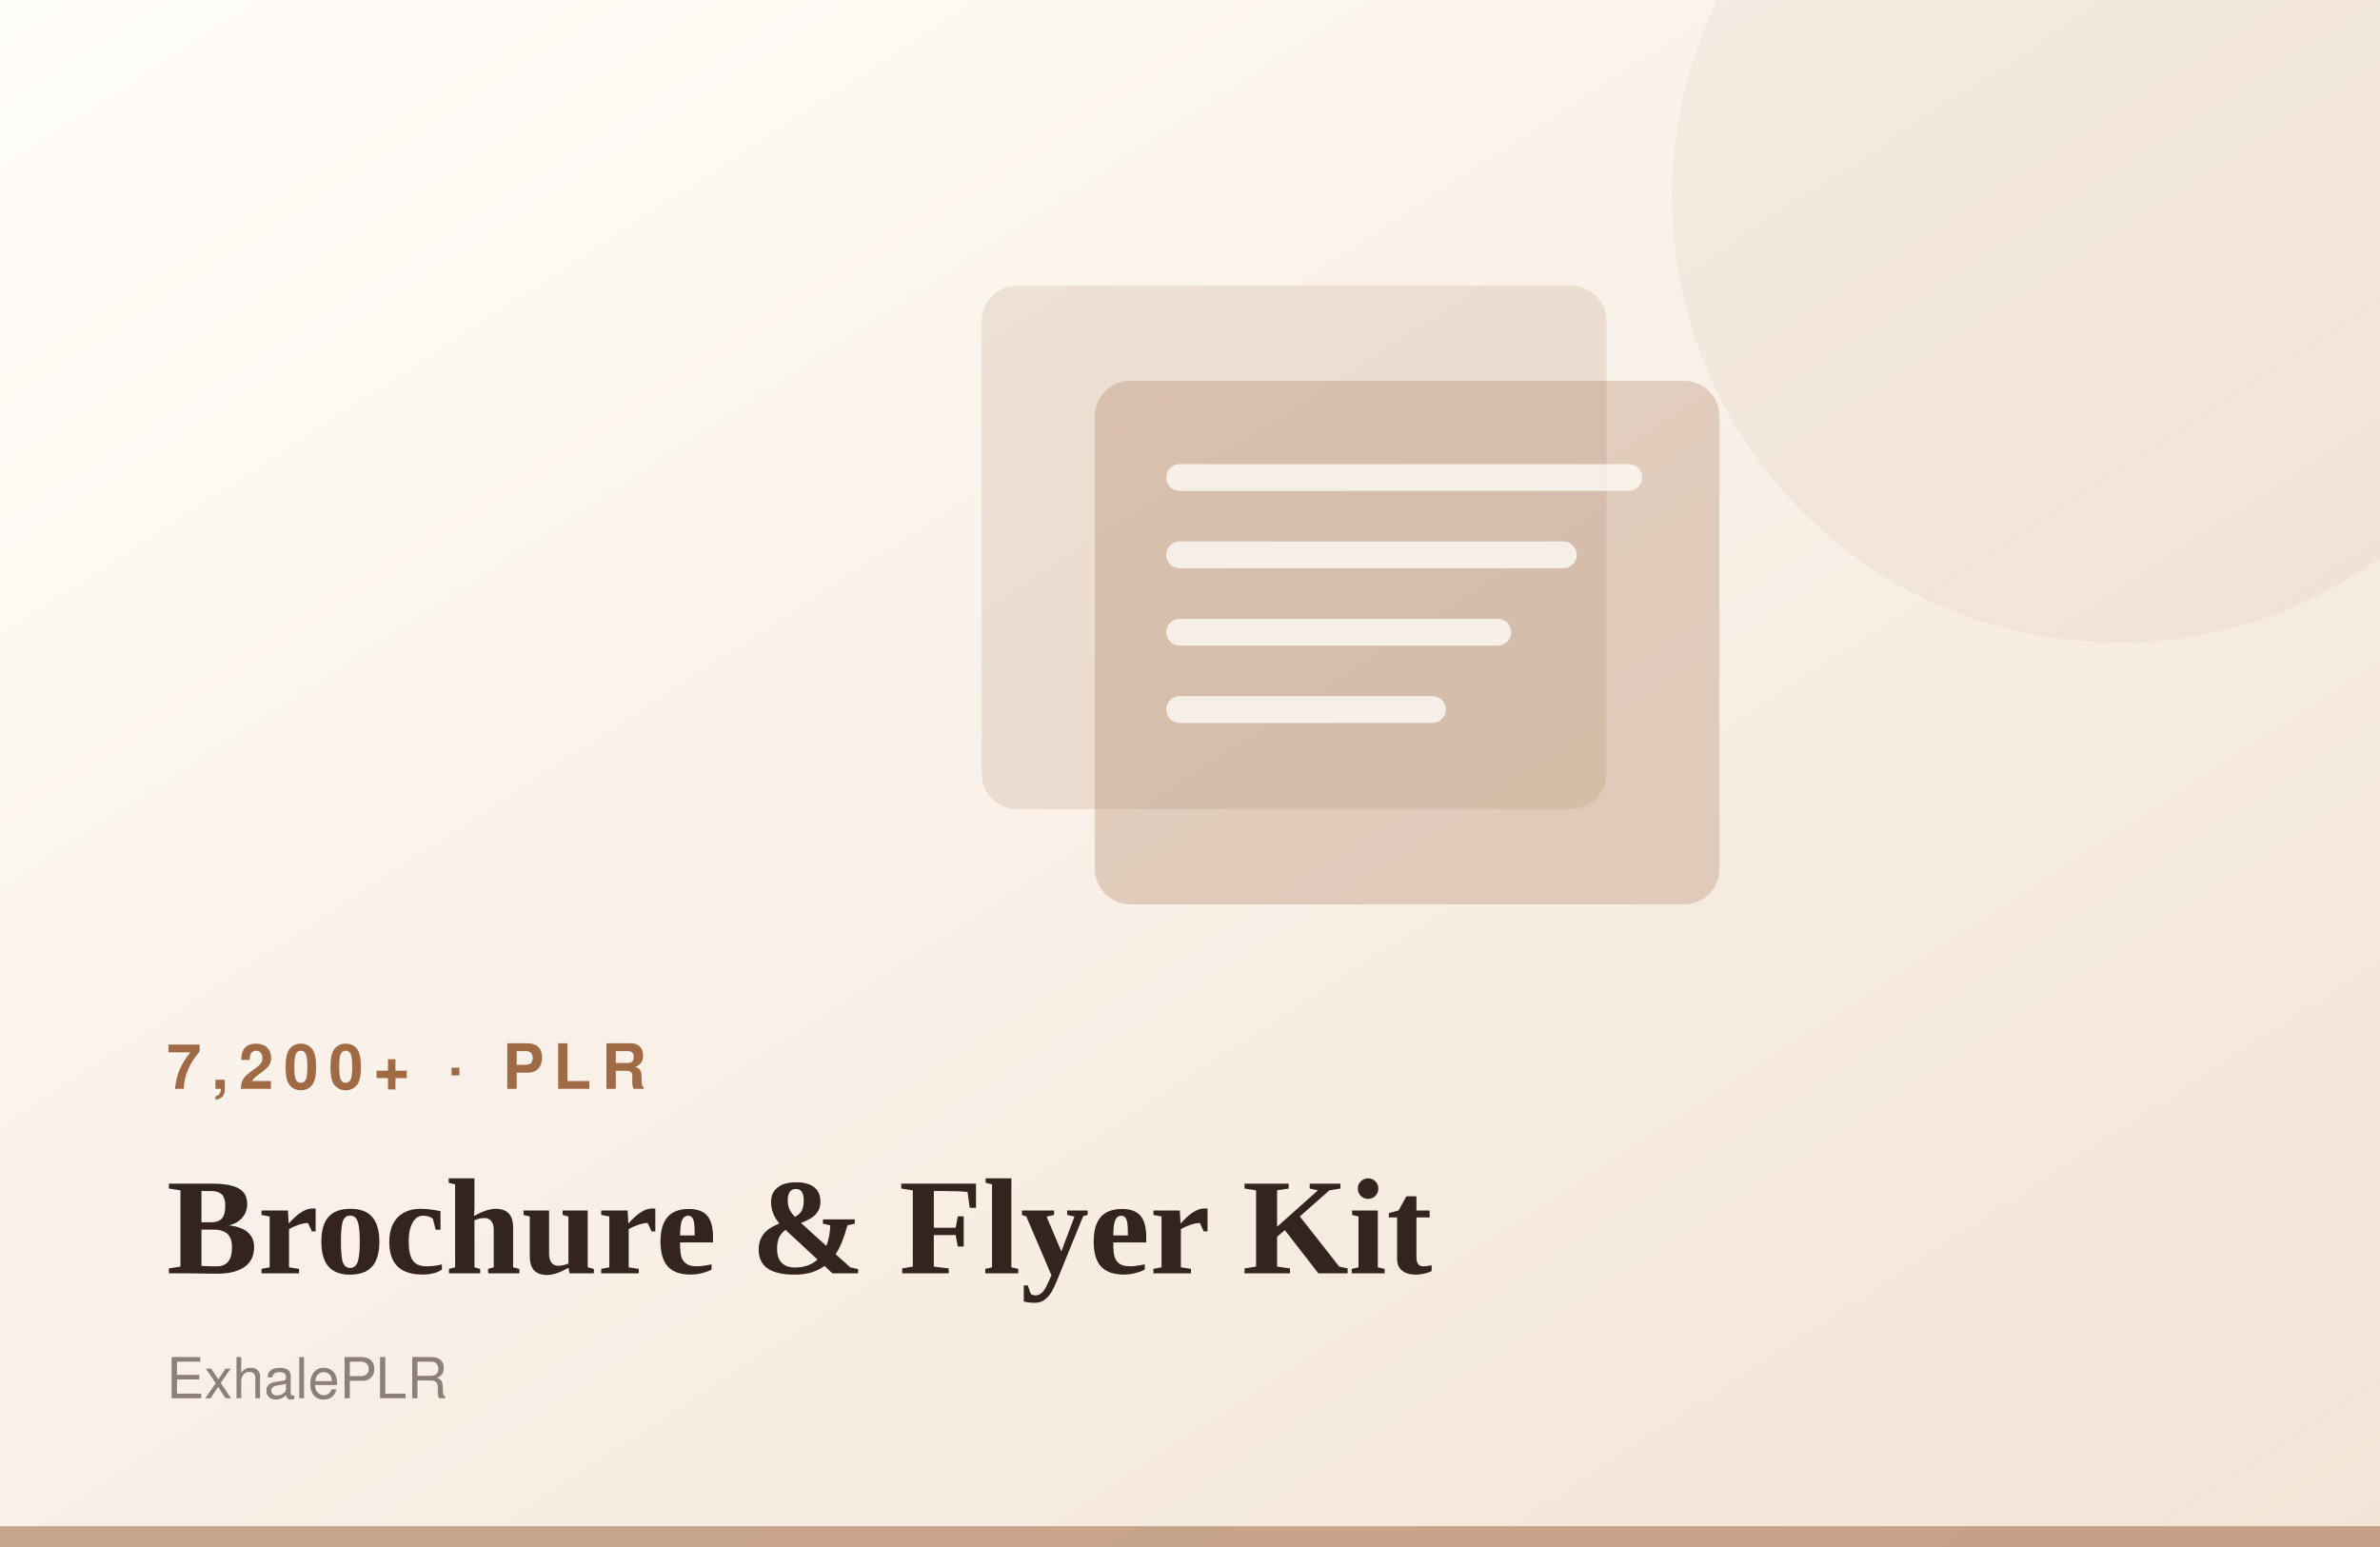
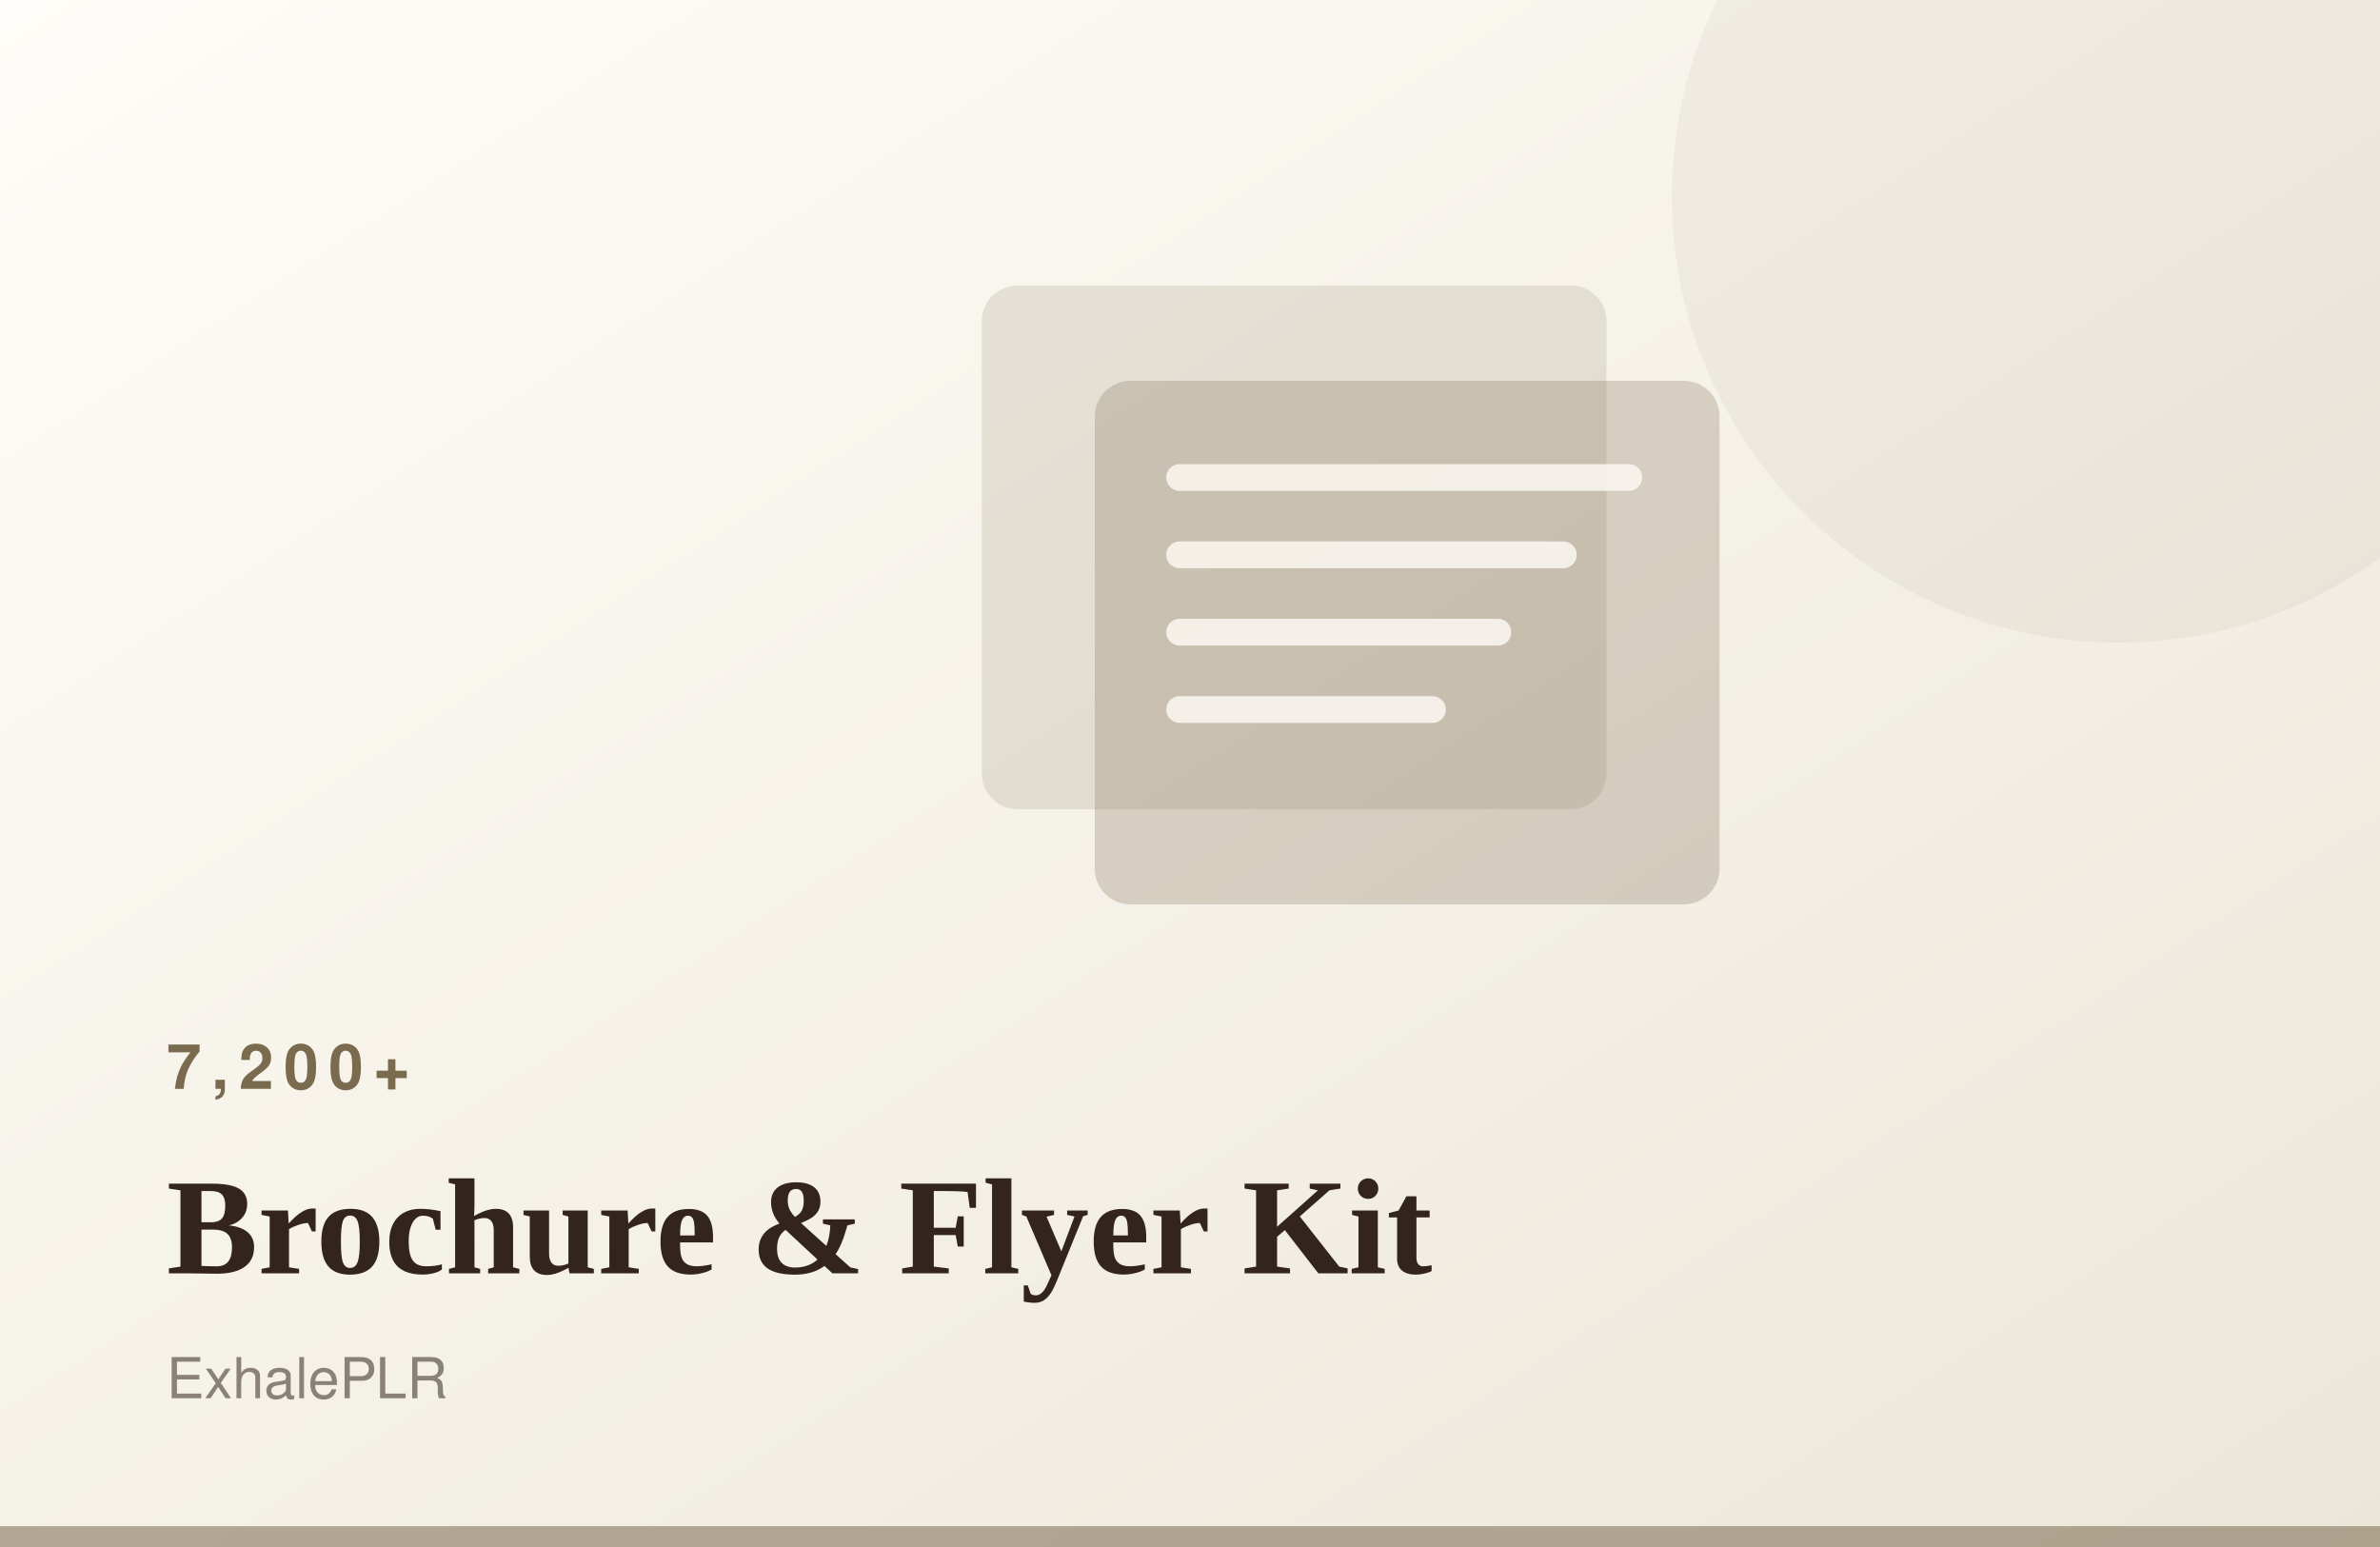
- <svg xmlns="http://www.w3.org/2000/svg" viewBox="0 0 800 520" width="800" height="520" role="img" aria-label="Brochure &amp; Flyer Kit">
+ <svg xmlns="http://www.w3.org/2000/svg" viewBox="0 0 800 520" width="800" height="520" role="img" aria-label="7,200+ Brochure &amp; Flyer Kit">
  <defs>
-     <linearGradient id="bg" x1="0" y1="0" x2="1" y2="1">
+     <linearGradient id="g" x1="0" y1="0" x2="1" y2="1">
      <stop offset="0" stop-color="#fffdf9" />
-       <stop offset="1" stop-color="#f2e3d5" />
+       <stop offset="1" stop-color="#ebe6d8" />
    </linearGradient>
  </defs>
-   <rect width="800" height="520" fill="url(#bg)" />
-   <circle cx="712" cy="66" r="150" fill="#a06a45" opacity=".07" />
-   <rect x="330" y="96" width="210" height="176" rx="12" fill="#a06a45" opacity=".16" />
-   <rect x="368" y="128" width="210" height="176" rx="12" fill="#a06a45" opacity=".26" />
+   <rect width="800" height="520" fill="url(#g)" />
+   <circle cx="712" cy="66" r="150" fill="#7a6a4e" opacity=".07" />
+   <rect x="330" y="96" width="210" height="176" rx="12" fill="#7a6a4e" opacity=".16" />
+   <rect x="368" y="128" width="210" height="176" rx="12" fill="#7a6a4e" opacity=".26" />
  <rect x="392" y="156" width="160" height="9" rx="4.5" fill="#fbf8f2" opacity=".85" />
  <rect x="392" y="182" width="138" height="9" rx="4.5" fill="#fbf8f2" opacity=".85" />
  <rect x="392" y="208" width="116" height="9" rx="4.5" fill="#fbf8f2" opacity=".85" />
  <rect x="392" y="234" width="94" height="9" rx="4.5" fill="#fbf8f2" opacity=".85" />
-   <g font-family="Georgia,'Times New Roman',serif">
-     <text x="56" y="366" font-size="21" fill="#a06a45" letter-spacing="3.4" font-family="Helvetica,Arial,sans-serif" font-weight="700">7,200+ · PLR</text>
-     <text x="56" y="428" font-size="46" fill="#33241e" font-weight="700">Brochure &amp; Flyer Kit</text>
-   </g>
+   <text x="56" y="366" font-size="21" fill="#7a6a4e" letter-spacing="3.4" font-family="Helvetica,Arial,sans-serif" font-weight="700">7,200+</text>
+   <text x="56" y="428" font-size="46" fill="#33241e" font-family="Georgia,'Times New Roman',serif" font-weight="700">Brochure &amp; Flyer Kit</text>
  <text x="56" y="470" font-size="19" fill="#33241e" opacity=".55" font-family="Helvetica,Arial,sans-serif">ExhalePLR</text>
-   <rect x="0" y="513" width="800" height="7" fill="#a06a45" opacity=".55" />
+   <rect x="0" y="513" width="800" height="7" fill="#7a6a4e" opacity=".55" />
</svg>
